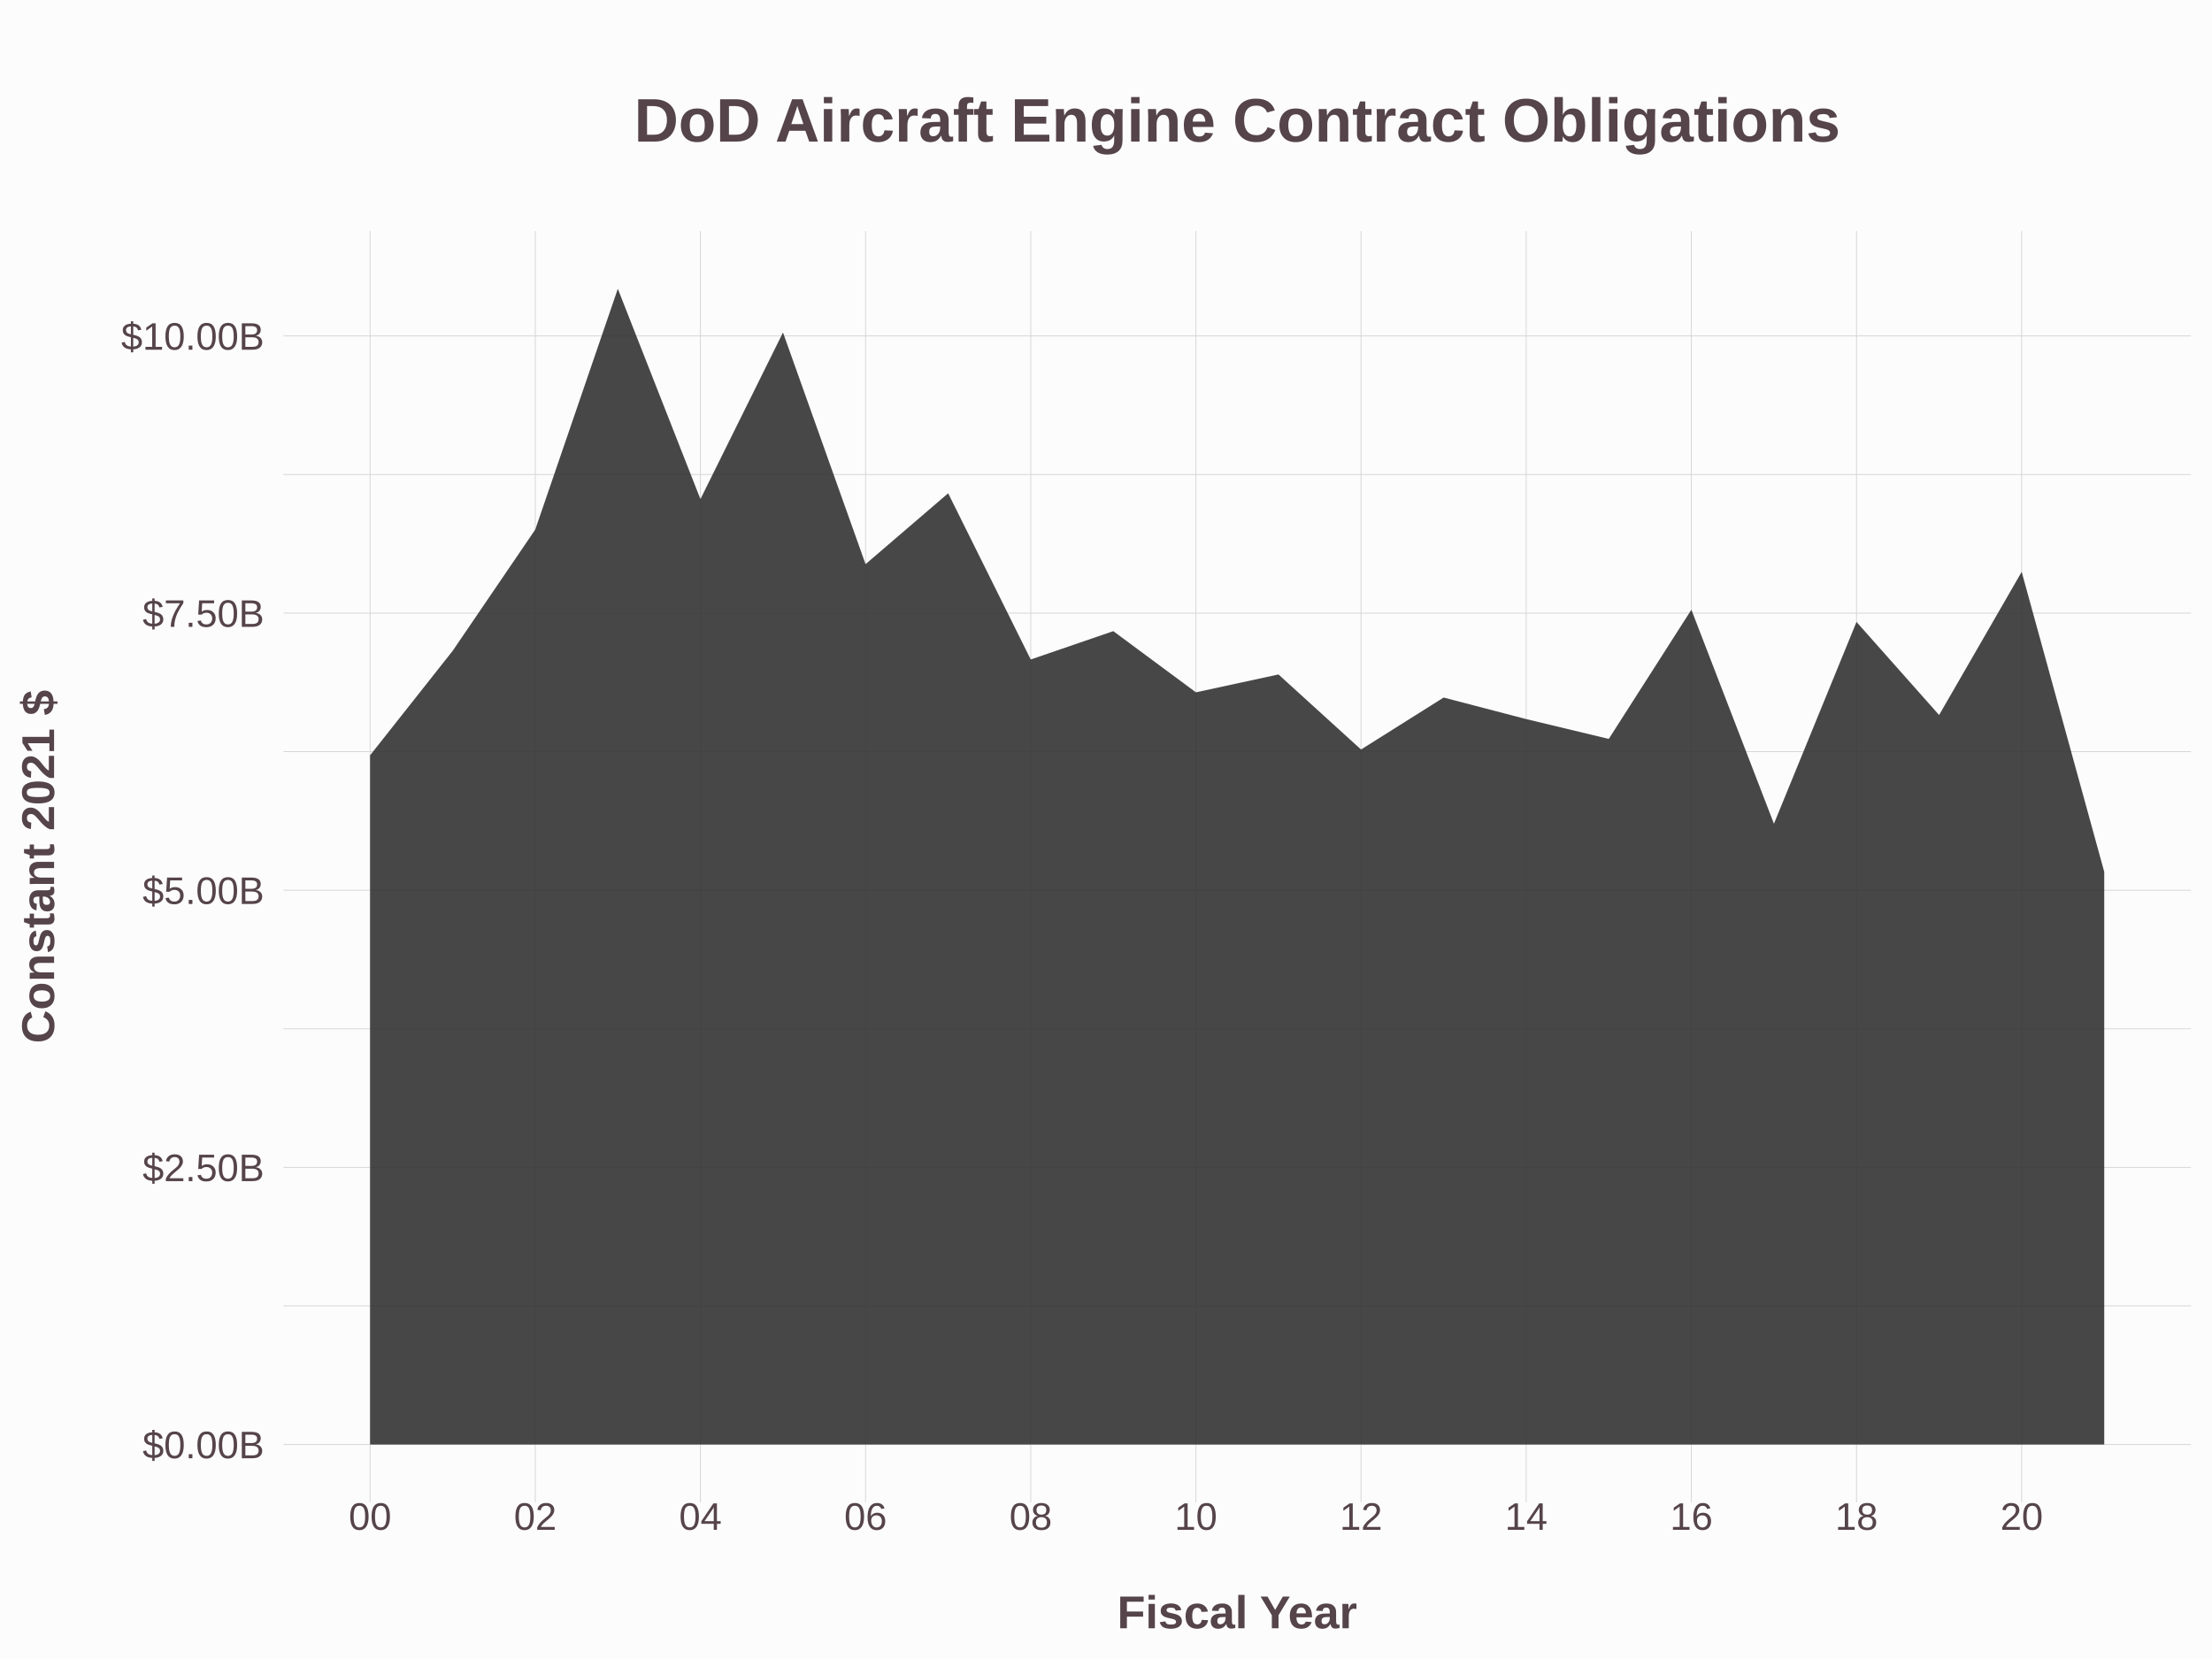
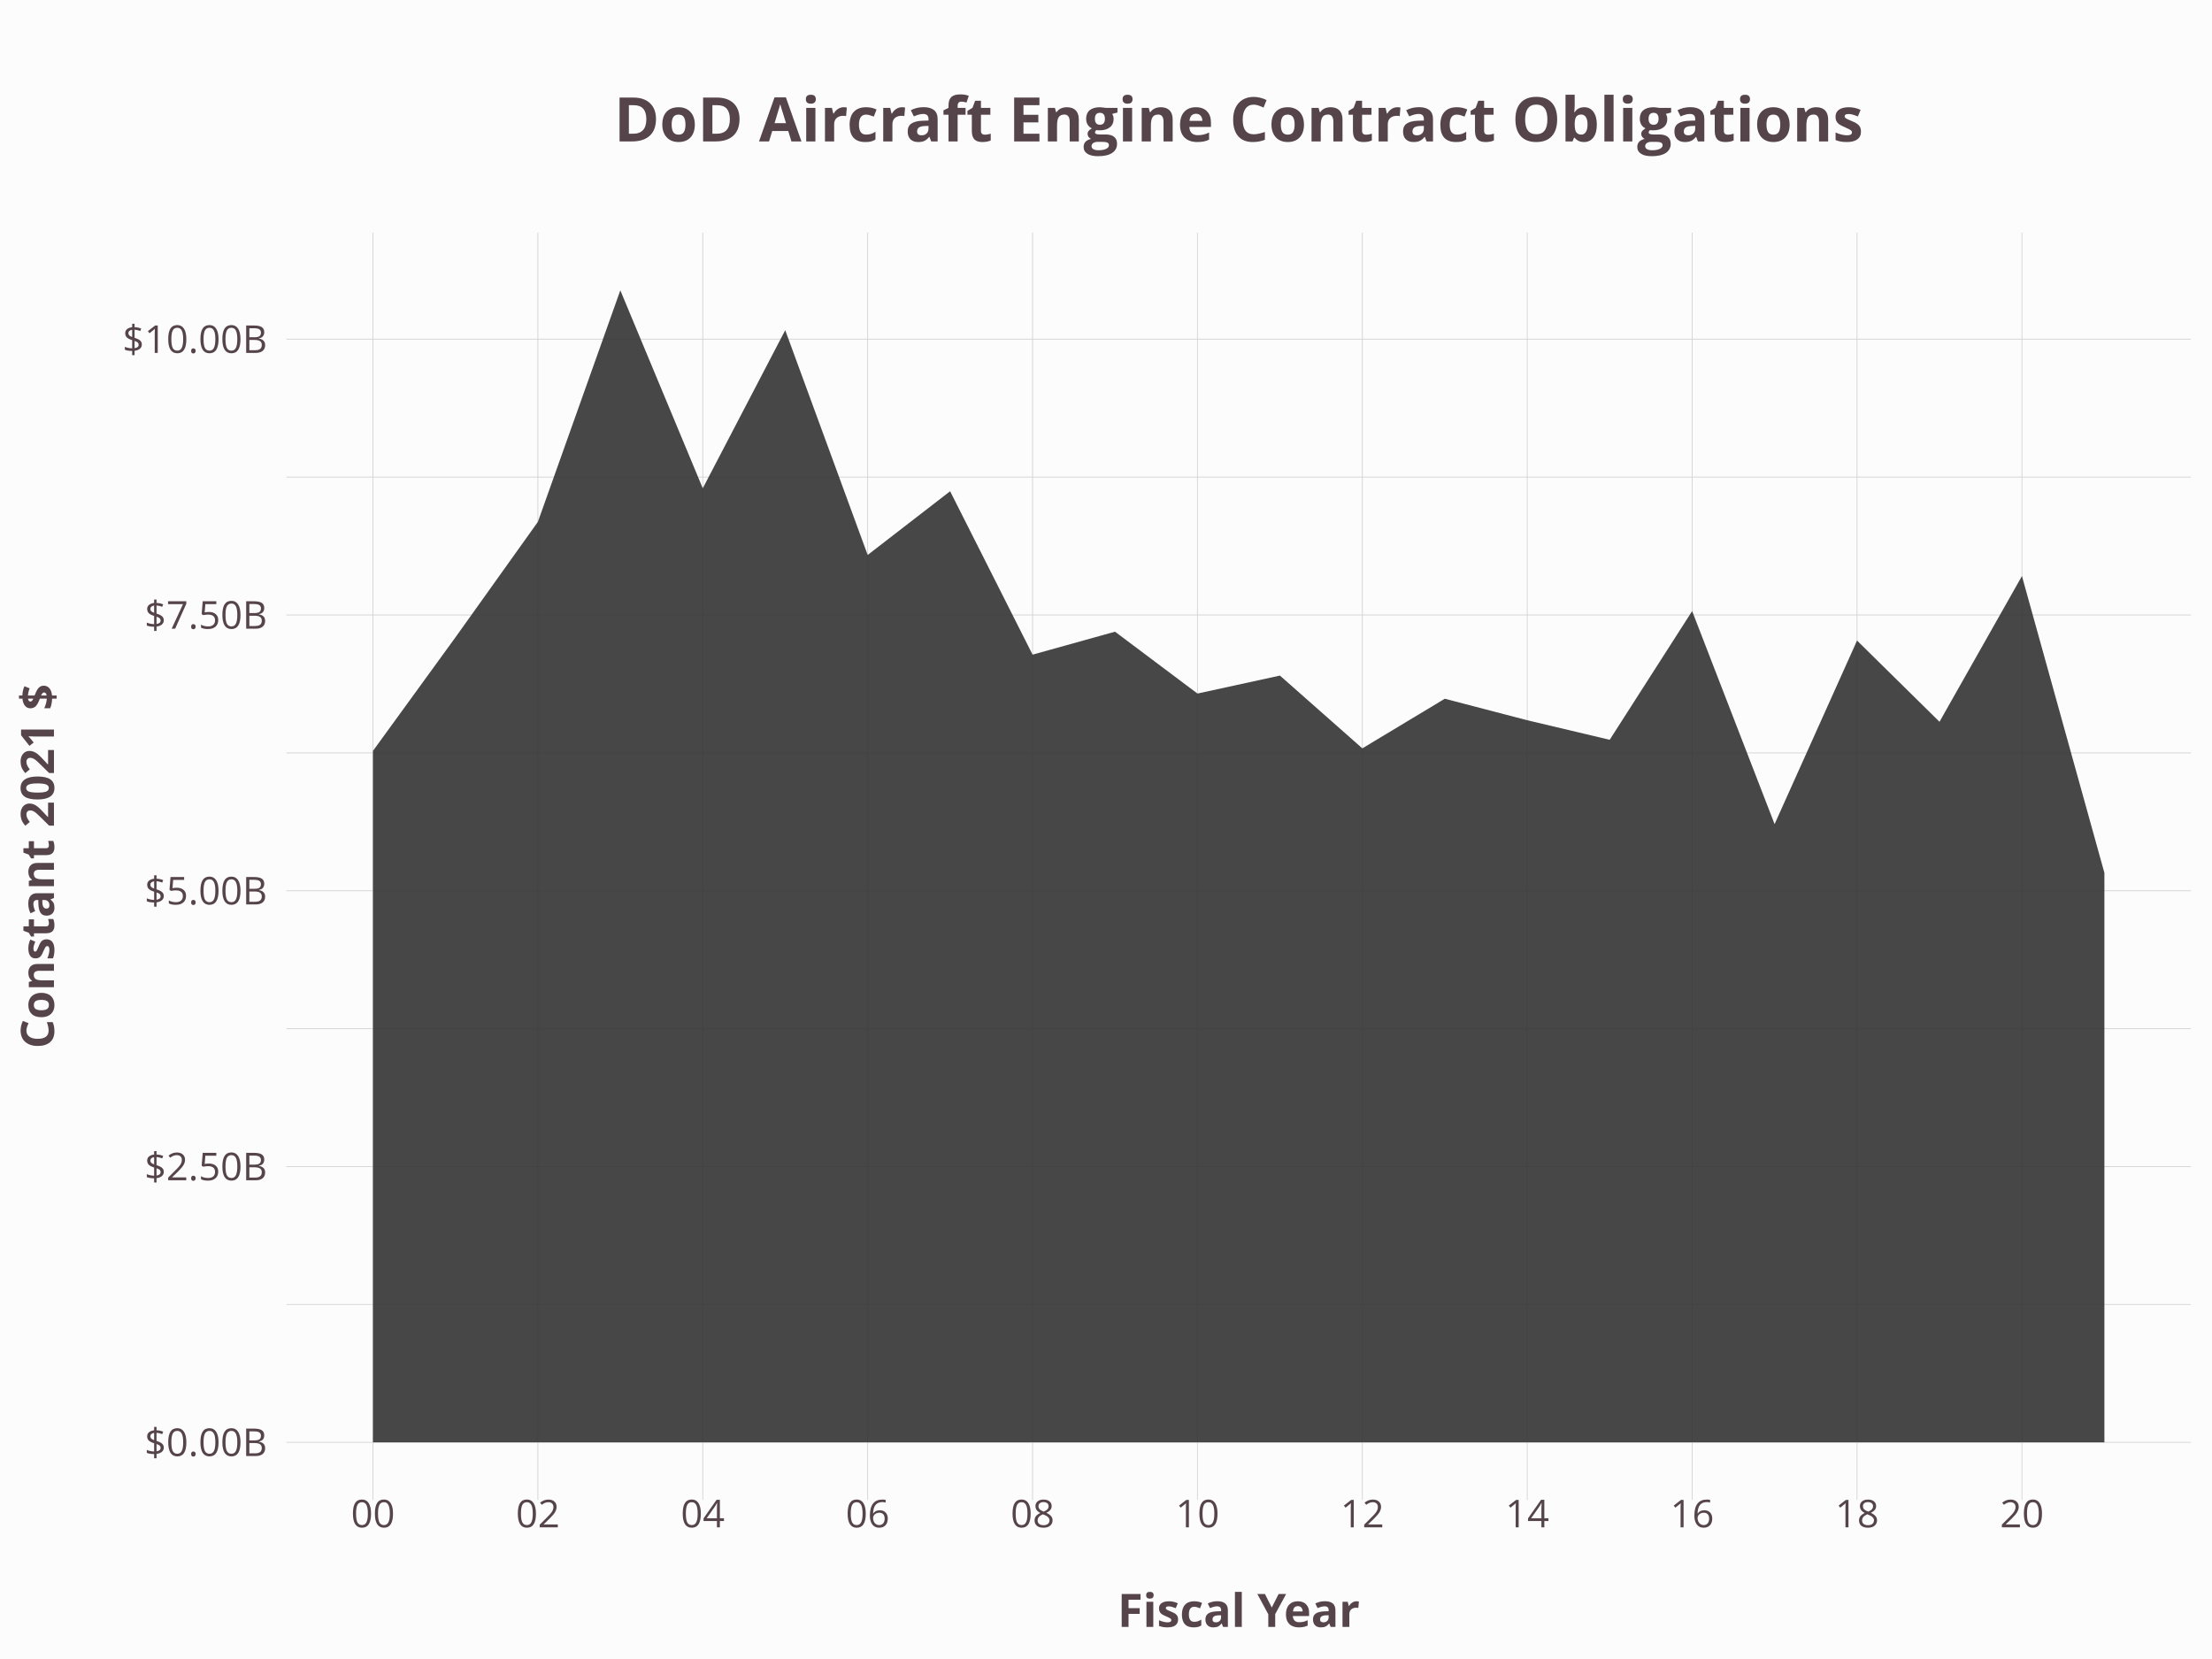
<svg xmlns="http://www.w3.org/2000/svg" class="svglite" width="576.00pt" height="432.00pt" viewBox="0 0 576.00 432.00">
  <defs>
    <style type="text/css">
    .svglite line, .svglite polyline, .svglite polygon, .svglite path, .svglite rect, .svglite circle {
      fill: none;
      stroke: #000000;
      stroke-linecap: round;
      stroke-linejoin: round;
      stroke-miterlimit: 10.00;
    }
    .svglite text {
      white-space: pre;
    }
  </style>
  </defs>
  <rect width="100%" height="100%" style="stroke: none; fill: #FCFCFC;" />
  <defs>
    <clipPath id="cpMC4wMHw1NzYuMDB8MC4wMHw0MzIuMDA=">
      <rect x="0.00" y="0.00" width="576.00" height="432.00" />
    </clipPath>
  </defs>
  <g clip-path="url(#cpMC4wMHw1NzYuMDB8MC4wMHw0MzIuMDA=)">
    <rect x="0.00" y="0" width="576.00" height="432.00" style="stroke-width: 1.07; stroke: #FCFCFC; fill: #FCFCFC;" />
  </g>
  <defs>
-     <clipPath id="cpNzMuODB8NTcwLjUyfDYwLjE1fDM5MS4xOQ==">
-       <rect x="73.80" y="60.15" width="496.72" height="331.04" />
+     <clipPath id="cpNzQuNTh8NTcwLjUyfDYwLjYwfDM5MC41OA==">
+       <rect x="74.58" y="60.60" width="495.94" height="329.98" />
    </clipPath>
  </defs>
-   <g clip-path="url(#cpNzMuODB8NTcwLjUyfDYwLjE1fDM5MS4xOQ==)">
-     <rect x="73.80" y="60.15" width="496.72" height="331.04" style="stroke-width: 1.07; stroke: #FCFCFC; fill: #FCFCFC;" />
-     <polyline points="73.80,340.06 570.52,340.06 " style="stroke-width: 0.21; stroke: #D3D3D3; stroke-linecap: butt;" />
-     <polyline points="73.80,267.90 570.52,267.90 " style="stroke-width: 0.21; stroke: #D3D3D3; stroke-linecap: butt;" />
-     <polyline points="73.80,195.73 570.52,195.73 " style="stroke-width: 0.21; stroke: #D3D3D3; stroke-linecap: butt;" />
-     <polyline points="73.80,123.56 570.52,123.56 " style="stroke-width: 0.21; stroke: #D3D3D3; stroke-linecap: butt;" />
-     <polyline points="73.80,376.15 570.52,376.15 " style="stroke-width: 0.21; stroke: #D3D3D3; stroke-linecap: butt;" />
-     <polyline points="73.80,303.98 570.52,303.98 " style="stroke-width: 0.21; stroke: #D3D3D3; stroke-linecap: butt;" />
-     <polyline points="73.80,231.81 570.52,231.81 " style="stroke-width: 0.21; stroke: #D3D3D3; stroke-linecap: butt;" />
-     <polyline points="73.80,159.65 570.52,159.65 " style="stroke-width: 0.21; stroke: #D3D3D3; stroke-linecap: butt;" />
-     <polyline points="73.80,87.48 570.52,87.48 " style="stroke-width: 0.21; stroke: #D3D3D3; stroke-linecap: butt;" />
-     <polyline points="96.37,391.19 96.37,60.15 " style="stroke-width: 0.21; stroke: #D3D3D3; stroke-linecap: butt;" />
-     <polyline points="139.38,391.19 139.38,60.15 " style="stroke-width: 0.21; stroke: #D3D3D3; stroke-linecap: butt;" />
-     <polyline points="182.39,391.19 182.39,60.15 " style="stroke-width: 0.21; stroke: #D3D3D3; stroke-linecap: butt;" />
-     <polyline points="225.39,391.19 225.39,60.15 " style="stroke-width: 0.21; stroke: #D3D3D3; stroke-linecap: butt;" />
-     <polyline points="268.40,391.19 268.40,60.15 " style="stroke-width: 0.21; stroke: #D3D3D3; stroke-linecap: butt;" />
-     <polyline points="311.41,391.19 311.41,60.15 " style="stroke-width: 0.21; stroke: #D3D3D3; stroke-linecap: butt;" />
-     <polyline points="354.41,391.19 354.41,60.15 " style="stroke-width: 0.21; stroke: #D3D3D3; stroke-linecap: butt;" />
-     <polyline points="397.42,391.19 397.42,60.15 " style="stroke-width: 0.21; stroke: #D3D3D3; stroke-linecap: butt;" />
-     <polyline points="440.43,391.19 440.43,60.15 " style="stroke-width: 0.21; stroke: #D3D3D3; stroke-linecap: butt;" />
-     <polyline points="483.43,391.19 483.43,60.15 " style="stroke-width: 0.21; stroke: #D3D3D3; stroke-linecap: butt;" />
-     <polyline points="526.44,391.19 526.44,60.15 " style="stroke-width: 0.21; stroke: #D3D3D3; stroke-linecap: butt;" />
-     <polygon points="96.37,196.68 117.88,169.47 139.38,137.90 160.88,75.20 182.39,129.97 203.89,86.58 225.39,146.91 246.90,128.45 268.40,171.73 289.90,164.35 311.41,180.28 332.91,175.63 354.41,195.17 375.92,181.64 397.42,187.25 418.92,192.41 440.43,158.77 461.93,214.50 483.43,161.95 504.94,186.19 526.44,148.91 547.94,227.03 547.94,376.15 526.44,376.15 504.94,376.15 483.43,376.15 461.93,376.15 440.43,376.15 418.92,376.15 397.42,376.15 375.92,376.15 354.41,376.15 332.91,376.15 311.41,376.15 289.90,376.15 268.40,376.15 246.90,376.15 225.39,376.15 203.89,376.15 182.39,376.15 160.88,376.15 139.38,376.15 117.88,376.15 96.37,376.15 " style="stroke-width: 0.00; stroke: none; fill: #333333; fill-opacity: 0.90;" />
-     <polyline points="96.37,196.68 117.88,169.47 139.38,137.90 160.88,75.20 182.39,129.97 203.89,86.58 225.39,146.91 246.90,128.45 268.40,171.73 289.90,164.35 311.41,180.28 332.91,175.63 354.41,195.17 375.92,181.64 397.42,187.25 418.92,192.41 440.43,158.77 461.93,214.50 483.43,161.95 504.94,186.19 526.44,148.91 547.94,227.03 " style="stroke-width: 1.07; stroke: none;" />
+   <g clip-path="url(#cpNzQuNTh8NTcwLjUyfDYwLjYwfDM5MC41OA==)">
+     <rect x="74.58" y="60.60" width="495.94" height="329.98" style="stroke-width: 1.07; stroke: #FCFCFC; fill: #FCFCFC;" />
+     <polyline points="74.58,339.68 570.52,339.68 " style="stroke-width: 0.21; stroke: #D3D3D3; stroke-linecap: butt;" />
+     <polyline points="74.58,267.86 570.52,267.86 " style="stroke-width: 0.21; stroke: #D3D3D3; stroke-linecap: butt;" />
+     <polyline points="74.58,196.05 570.52,196.05 " style="stroke-width: 0.21; stroke: #D3D3D3; stroke-linecap: butt;" />
+     <polyline points="74.58,124.23 570.52,124.23 " style="stroke-width: 0.21; stroke: #D3D3D3; stroke-linecap: butt;" />
+     <polyline points="74.58,375.58 570.52,375.58 " style="stroke-width: 0.21; stroke: #D3D3D3; stroke-linecap: butt;" />
+     <polyline points="74.58,303.77 570.52,303.77 " style="stroke-width: 0.21; stroke: #D3D3D3; stroke-linecap: butt;" />
+     <polyline points="74.58,231.95 570.52,231.95 " style="stroke-width: 0.21; stroke: #D3D3D3; stroke-linecap: butt;" />
+     <polyline points="74.58,160.14 570.52,160.14 " style="stroke-width: 0.21; stroke: #D3D3D3; stroke-linecap: butt;" />
+     <polyline points="74.58,88.32 570.52,88.32 " style="stroke-width: 0.21; stroke: #D3D3D3; stroke-linecap: butt;" />
+     <polyline points="97.12,390.58 97.12,60.60 " style="stroke-width: 0.21; stroke: #D3D3D3; stroke-linecap: butt;" />
+     <polyline points="140.06,390.58 140.06,60.60 " style="stroke-width: 0.21; stroke: #D3D3D3; stroke-linecap: butt;" />
+     <polyline points="183.00,390.58 183.00,60.60 " style="stroke-width: 0.21; stroke: #D3D3D3; stroke-linecap: butt;" />
+     <polyline points="225.94,390.58 225.94,60.60 " style="stroke-width: 0.21; stroke: #D3D3D3; stroke-linecap: butt;" />
+     <polyline points="268.88,390.58 268.88,60.60 " style="stroke-width: 0.21; stroke: #D3D3D3; stroke-linecap: butt;" />
+     <polyline points="311.82,390.58 311.82,60.60 " style="stroke-width: 0.21; stroke: #D3D3D3; stroke-linecap: butt;" />
+     <polyline points="354.75,390.58 354.75,60.60 " style="stroke-width: 0.21; stroke: #D3D3D3; stroke-linecap: butt;" />
+     <polyline points="397.69,390.58 397.69,60.60 " style="stroke-width: 0.21; stroke: #D3D3D3; stroke-linecap: butt;" />
+     <polyline points="440.63,390.58 440.63,60.60 " style="stroke-width: 0.21; stroke: #D3D3D3; stroke-linecap: butt;" />
+     <polyline points="483.57,390.58 483.57,60.60 " style="stroke-width: 0.21; stroke: #D3D3D3; stroke-linecap: butt;" />
+     <polyline points="526.51,390.58 526.51,60.60 " style="stroke-width: 0.21; stroke: #D3D3D3; stroke-linecap: butt;" />
+     <polygon points="97.12,195.53 118.59,165.97 140.06,135.90 161.53,75.60 183.00,127.15 204.47,85.98 225.94,144.51 247.41,127.92 268.88,170.47 290.35,164.49 311.82,180.60 333.29,175.92 354.75,194.87 376.22,181.95 397.69,187.55 419.16,192.64 440.63,159.12 462.10,214.60 483.57,166.80 505.04,187.95 526.51,150.00 547.98,227.29 547.98,375.58 526.51,375.58 505.04,375.58 483.57,375.58 462.10,375.58 440.63,375.58 419.16,375.58 397.69,375.58 376.22,375.58 354.75,375.58 333.29,375.58 311.82,375.58 290.35,375.58 268.88,375.58 247.41,375.58 225.94,375.58 204.47,375.58 183.00,375.58 161.53,375.58 140.06,375.58 118.59,375.58 97.12,375.58 " style="stroke-width: 0.00; stroke: none; fill: #333333; fill-opacity: 0.90;" />
+     <polyline points="97.12,195.53 118.59,165.97 140.06,135.90 161.53,75.60 183.00,127.15 204.47,85.98 225.94,144.51 247.41,127.92 268.88,170.47 290.35,164.49 311.82,180.60 333.29,175.92 354.75,194.87 376.22,181.95 397.69,187.55 419.16,192.64 440.63,159.12 462.10,214.60 483.57,166.80 505.04,187.95 526.51,150.00 547.98,227.29 " style="stroke-width: 1.07; stroke: none;" />
  </g>
  <g clip-path="url(#cpMC4wMHw1NzYuMDB8MC4wMHw0MzIuMDA=)">
-     <text x="68.81" y="379.73" text-anchor="end" style="font-size: 10.00px;fill: #554449; font-family: &quot;Arial&quot;;" textLength="31.71px" lengthAdjust="spacingAndGlyphs">$0.00B</text>
-     <text x="68.81" y="307.56" text-anchor="end" style="font-size: 10.00px;fill: #554449; font-family: &quot;Arial&quot;;" textLength="31.71px" lengthAdjust="spacingAndGlyphs">$2.50B</text>
-     <text x="68.81" y="235.39" text-anchor="end" style="font-size: 10.00px;fill: #554449; font-family: &quot;Arial&quot;;" textLength="31.71px" lengthAdjust="spacingAndGlyphs">$5.00B</text>
-     <text x="68.81" y="163.23" text-anchor="end" style="font-size: 10.00px;fill: #554449; font-family: &quot;Arial&quot;;" textLength="31.71px" lengthAdjust="spacingAndGlyphs">$7.50B</text>
-     <text x="68.81" y="91.06" text-anchor="end" style="font-size: 10.00px;fill: #554449; font-family: &quot;Arial&quot;;" textLength="37.27px" lengthAdjust="spacingAndGlyphs">$10.00B</text>
-     <polyline points="73.80,376.15 73.80,376.15 " style="stroke-width: 1.07; stroke: #333333; stroke-linecap: butt;" />
-     <polyline points="73.80,303.98 73.80,303.98 " style="stroke-width: 1.07; stroke: #333333; stroke-linecap: butt;" />
-     <polyline points="73.80,231.81 73.80,231.81 " style="stroke-width: 1.07; stroke: #333333; stroke-linecap: butt;" />
-     <polyline points="73.80,159.65 73.80,159.65 " style="stroke-width: 1.07; stroke: #333333; stroke-linecap: butt;" />
-     <polyline points="73.80,87.48 73.80,87.48 " style="stroke-width: 1.07; stroke: #333333; stroke-linecap: butt;" />
-     <polyline points="96.37,391.19 96.37,391.19 " style="stroke-width: 1.07; stroke: #333333; stroke-linecap: butt;" />
-     <polyline points="139.38,391.19 139.38,391.19 " style="stroke-width: 1.07; stroke: #333333; stroke-linecap: butt;" />
-     <polyline points="182.39,391.19 182.39,391.19 " style="stroke-width: 1.07; stroke: #333333; stroke-linecap: butt;" />
-     <polyline points="225.39,391.19 225.39,391.19 " style="stroke-width: 1.07; stroke: #333333; stroke-linecap: butt;" />
-     <polyline points="268.40,391.19 268.40,391.19 " style="stroke-width: 1.07; stroke: #333333; stroke-linecap: butt;" />
-     <polyline points="311.41,391.19 311.41,391.19 " style="stroke-width: 1.07; stroke: #333333; stroke-linecap: butt;" />
-     <polyline points="354.41,391.19 354.41,391.19 " style="stroke-width: 1.07; stroke: #333333; stroke-linecap: butt;" />
-     <polyline points="397.42,391.19 397.42,391.19 " style="stroke-width: 1.07; stroke: #333333; stroke-linecap: butt;" />
-     <polyline points="440.43,391.19 440.43,391.19 " style="stroke-width: 1.07; stroke: #333333; stroke-linecap: butt;" />
-     <polyline points="483.43,391.19 483.43,391.19 " style="stroke-width: 1.07; stroke: #333333; stroke-linecap: butt;" />
-     <polyline points="526.44,391.19 526.44,391.19 " style="stroke-width: 1.07; stroke: #333333; stroke-linecap: butt;" />
-     <text x="96.37" y="398.36" text-anchor="middle" style="font-size: 10.00px;fill: #554449; font-family: &quot;Arial&quot;;" textLength="11.13px" lengthAdjust="spacingAndGlyphs">00</text>
-     <text x="139.38" y="398.36" text-anchor="middle" style="font-size: 10.00px;fill: #554449; font-family: &quot;Arial&quot;;" textLength="11.13px" lengthAdjust="spacingAndGlyphs">02</text>
-     <text x="182.39" y="398.36" text-anchor="middle" style="font-size: 10.00px;fill: #554449; font-family: &quot;Arial&quot;;" textLength="11.13px" lengthAdjust="spacingAndGlyphs">04</text>
-     <text x="225.39" y="398.36" text-anchor="middle" style="font-size: 10.00px;fill: #554449; font-family: &quot;Arial&quot;;" textLength="11.13px" lengthAdjust="spacingAndGlyphs">06</text>
-     <text x="268.40" y="398.36" text-anchor="middle" style="font-size: 10.00px;fill: #554449; font-family: &quot;Arial&quot;;" textLength="11.13px" lengthAdjust="spacingAndGlyphs">08</text>
-     <text x="311.41" y="398.36" text-anchor="middle" style="font-size: 10.00px;fill: #554449; font-family: &quot;Arial&quot;;" textLength="11.13px" lengthAdjust="spacingAndGlyphs">10</text>
-     <text x="354.41" y="398.36" text-anchor="middle" style="font-size: 10.00px;fill: #554449; font-family: &quot;Arial&quot;;" textLength="11.13px" lengthAdjust="spacingAndGlyphs">12</text>
-     <text x="397.42" y="398.36" text-anchor="middle" style="font-size: 10.00px;fill: #554449; font-family: &quot;Arial&quot;;" textLength="11.13px" lengthAdjust="spacingAndGlyphs">14</text>
-     <text x="440.43" y="398.36" text-anchor="middle" style="font-size: 10.00px;fill: #554449; font-family: &quot;Arial&quot;;" textLength="11.13px" lengthAdjust="spacingAndGlyphs">16</text>
-     <text x="483.43" y="398.36" text-anchor="middle" style="font-size: 10.00px;fill: #554449; font-family: &quot;Arial&quot;;" textLength="11.13px" lengthAdjust="spacingAndGlyphs">18</text>
-     <text x="526.44" y="398.36" text-anchor="middle" style="font-size: 10.00px;fill: #554449; font-family: &quot;Arial&quot;;" textLength="11.13px" lengthAdjust="spacingAndGlyphs">20</text>
-     <text x="322.16" y="424.00" text-anchor="middle" style="font-size: 12.00px; font-weight: bold;fill: #554449; font-family: &quot;Arial&quot;;" textLength="62.50px" lengthAdjust="spacingAndGlyphs">Fiscal Year</text>
-     <text transform="translate(14.08,225.67) rotate(-90)" text-anchor="middle" style="font-size: 12.00px; font-weight: bold;fill: #554449; font-family: &quot;Arial&quot;;" textLength="92.04px" lengthAdjust="spacingAndGlyphs">Constant 2021 $</text>
-     <text x="322.16" y="36.86" text-anchor="middle" style="font-size: 16.00px; font-weight: bold;fill: #554449; font-family: &quot;Arial&quot;;" textLength="314.05px" lengthAdjust="spacingAndGlyphs">DoD Aircraft Engine Contract Obligations</text>
+     <text x="69.60" y="379.15" text-anchor="end" style="font-size: 10.00px;fill: #554449; font-family: &quot;Open Sans&quot;;" textLength="32.01px" lengthAdjust="spacingAndGlyphs">$0.00B</text>
+     <text x="69.60" y="307.34" text-anchor="end" style="font-size: 10.00px;fill: #554449; font-family: &quot;Open Sans&quot;;" textLength="32.01px" lengthAdjust="spacingAndGlyphs">$2.50B</text>
+     <text x="69.60" y="235.52" text-anchor="end" style="font-size: 10.00px;fill: #554449; font-family: &quot;Open Sans&quot;;" textLength="32.01px" lengthAdjust="spacingAndGlyphs">$5.00B</text>
+     <text x="69.60" y="163.71" text-anchor="end" style="font-size: 10.00px;fill: #554449; font-family: &quot;Open Sans&quot;;" textLength="32.01px" lengthAdjust="spacingAndGlyphs">$7.50B</text>
+     <text x="69.60" y="91.90" text-anchor="end" style="font-size: 10.00px;fill: #554449; font-family: &quot;Open Sans&quot;;" textLength="37.73px" lengthAdjust="spacingAndGlyphs">$10.00B</text>
+     <polyline points="74.58,375.58 74.58,375.58 " style="stroke-width: 1.07; stroke: #333333; stroke-linecap: butt;" />
+     <polyline points="74.58,303.77 74.58,303.77 " style="stroke-width: 1.07; stroke: #333333; stroke-linecap: butt;" />
+     <polyline points="74.58,231.95 74.58,231.95 " style="stroke-width: 1.07; stroke: #333333; stroke-linecap: butt;" />
+     <polyline points="74.58,160.14 74.58,160.14 " style="stroke-width: 1.07; stroke: #333333; stroke-linecap: butt;" />
+     <polyline points="74.58,88.32 74.58,88.32 " style="stroke-width: 1.07; stroke: #333333; stroke-linecap: butt;" />
+     <polyline points="97.12,390.58 97.12,390.58 " style="stroke-width: 1.07; stroke: #333333; stroke-linecap: butt;" />
+     <polyline points="140.06,390.58 140.06,390.58 " style="stroke-width: 1.07; stroke: #333333; stroke-linecap: butt;" />
+     <polyline points="183.00,390.58 183.00,390.58 " style="stroke-width: 1.07; stroke: #333333; stroke-linecap: butt;" />
+     <polyline points="225.94,390.58 225.94,390.58 " style="stroke-width: 1.07; stroke: #333333; stroke-linecap: butt;" />
+     <polyline points="268.88,390.58 268.88,390.58 " style="stroke-width: 1.07; stroke: #333333; stroke-linecap: butt;" />
+     <polyline points="311.82,390.58 311.82,390.58 " style="stroke-width: 1.07; stroke: #333333; stroke-linecap: butt;" />
+     <polyline points="354.75,390.58 354.75,390.58 " style="stroke-width: 1.07; stroke: #333333; stroke-linecap: butt;" />
+     <polyline points="397.69,390.58 397.69,390.58 " style="stroke-width: 1.07; stroke: #333333; stroke-linecap: butt;" />
+     <polyline points="440.63,390.58 440.63,390.58 " style="stroke-width: 1.07; stroke: #333333; stroke-linecap: butt;" />
+     <polyline points="483.57,390.58 483.57,390.58 " style="stroke-width: 1.07; stroke: #333333; stroke-linecap: butt;" />
+     <polyline points="526.51,390.58 526.51,390.58 " style="stroke-width: 1.07; stroke: #333333; stroke-linecap: butt;" />
+     <text x="97.12" y="397.72" text-anchor="middle" style="font-size: 10.00px;fill: #554449; font-family: &quot;Open Sans&quot;;" textLength="11.43px" lengthAdjust="spacingAndGlyphs">00</text>
+     <text x="140.06" y="397.72" text-anchor="middle" style="font-size: 10.00px;fill: #554449; font-family: &quot;Open Sans&quot;;" textLength="11.43px" lengthAdjust="spacingAndGlyphs">02</text>
+     <text x="183.00" y="397.72" text-anchor="middle" style="font-size: 10.00px;fill: #554449; font-family: &quot;Open Sans&quot;;" textLength="11.43px" lengthAdjust="spacingAndGlyphs">04</text>
+     <text x="225.94" y="397.72" text-anchor="middle" style="font-size: 10.00px;fill: #554449; font-family: &quot;Open Sans&quot;;" textLength="11.43px" lengthAdjust="spacingAndGlyphs">06</text>
+     <text x="268.88" y="397.72" text-anchor="middle" style="font-size: 10.00px;fill: #554449; font-family: &quot;Open Sans&quot;;" textLength="11.43px" lengthAdjust="spacingAndGlyphs">08</text>
+     <text x="311.82" y="397.72" text-anchor="middle" style="font-size: 10.00px;fill: #554449; font-family: &quot;Open Sans&quot;;" textLength="11.43px" lengthAdjust="spacingAndGlyphs">10</text>
+     <text x="354.75" y="397.72" text-anchor="middle" style="font-size: 10.00px;fill: #554449; font-family: &quot;Open Sans&quot;;" textLength="11.43px" lengthAdjust="spacingAndGlyphs">12</text>
+     <text x="397.69" y="397.72" text-anchor="middle" style="font-size: 10.00px;fill: #554449; font-family: &quot;Open Sans&quot;;" textLength="11.43px" lengthAdjust="spacingAndGlyphs">14</text>
+     <text x="440.63" y="397.72" text-anchor="middle" style="font-size: 10.00px;fill: #554449; font-family: &quot;Open Sans&quot;;" textLength="11.43px" lengthAdjust="spacingAndGlyphs">16</text>
+     <text x="483.57" y="397.72" text-anchor="middle" style="font-size: 10.00px;fill: #554449; font-family: &quot;Open Sans&quot;;" textLength="11.43px" lengthAdjust="spacingAndGlyphs">18</text>
+     <text x="526.51" y="397.72" text-anchor="middle" style="font-size: 10.00px;fill: #554449; font-family: &quot;Open Sans&quot;;" textLength="11.43px" lengthAdjust="spacingAndGlyphs">20</text>
+     <text x="322.55" y="423.64" text-anchor="middle" style="font-size: 12.00px; font-weight: bold;fill: #554449; font-family: &quot;Open Sans&quot;;" textLength="63.11px" lengthAdjust="spacingAndGlyphs">Fiscal Year</text>
+     <text transform="translate(14.05,225.59) rotate(-90)" text-anchor="middle" style="font-size: 12.00px; font-weight: bold;fill: #554449; font-family: &quot;Open Sans&quot;;" textLength="95.01px" lengthAdjust="spacingAndGlyphs">Constant 2021 $</text>
+     <text x="322.55" y="36.83" text-anchor="middle" style="font-size: 16.00px; font-weight: bold;fill: #554449; font-family: &quot;Open Sans&quot;;" textLength="325.26px" lengthAdjust="spacingAndGlyphs">DoD Aircraft Engine Contract Obligations</text>
  </g>
</svg>
